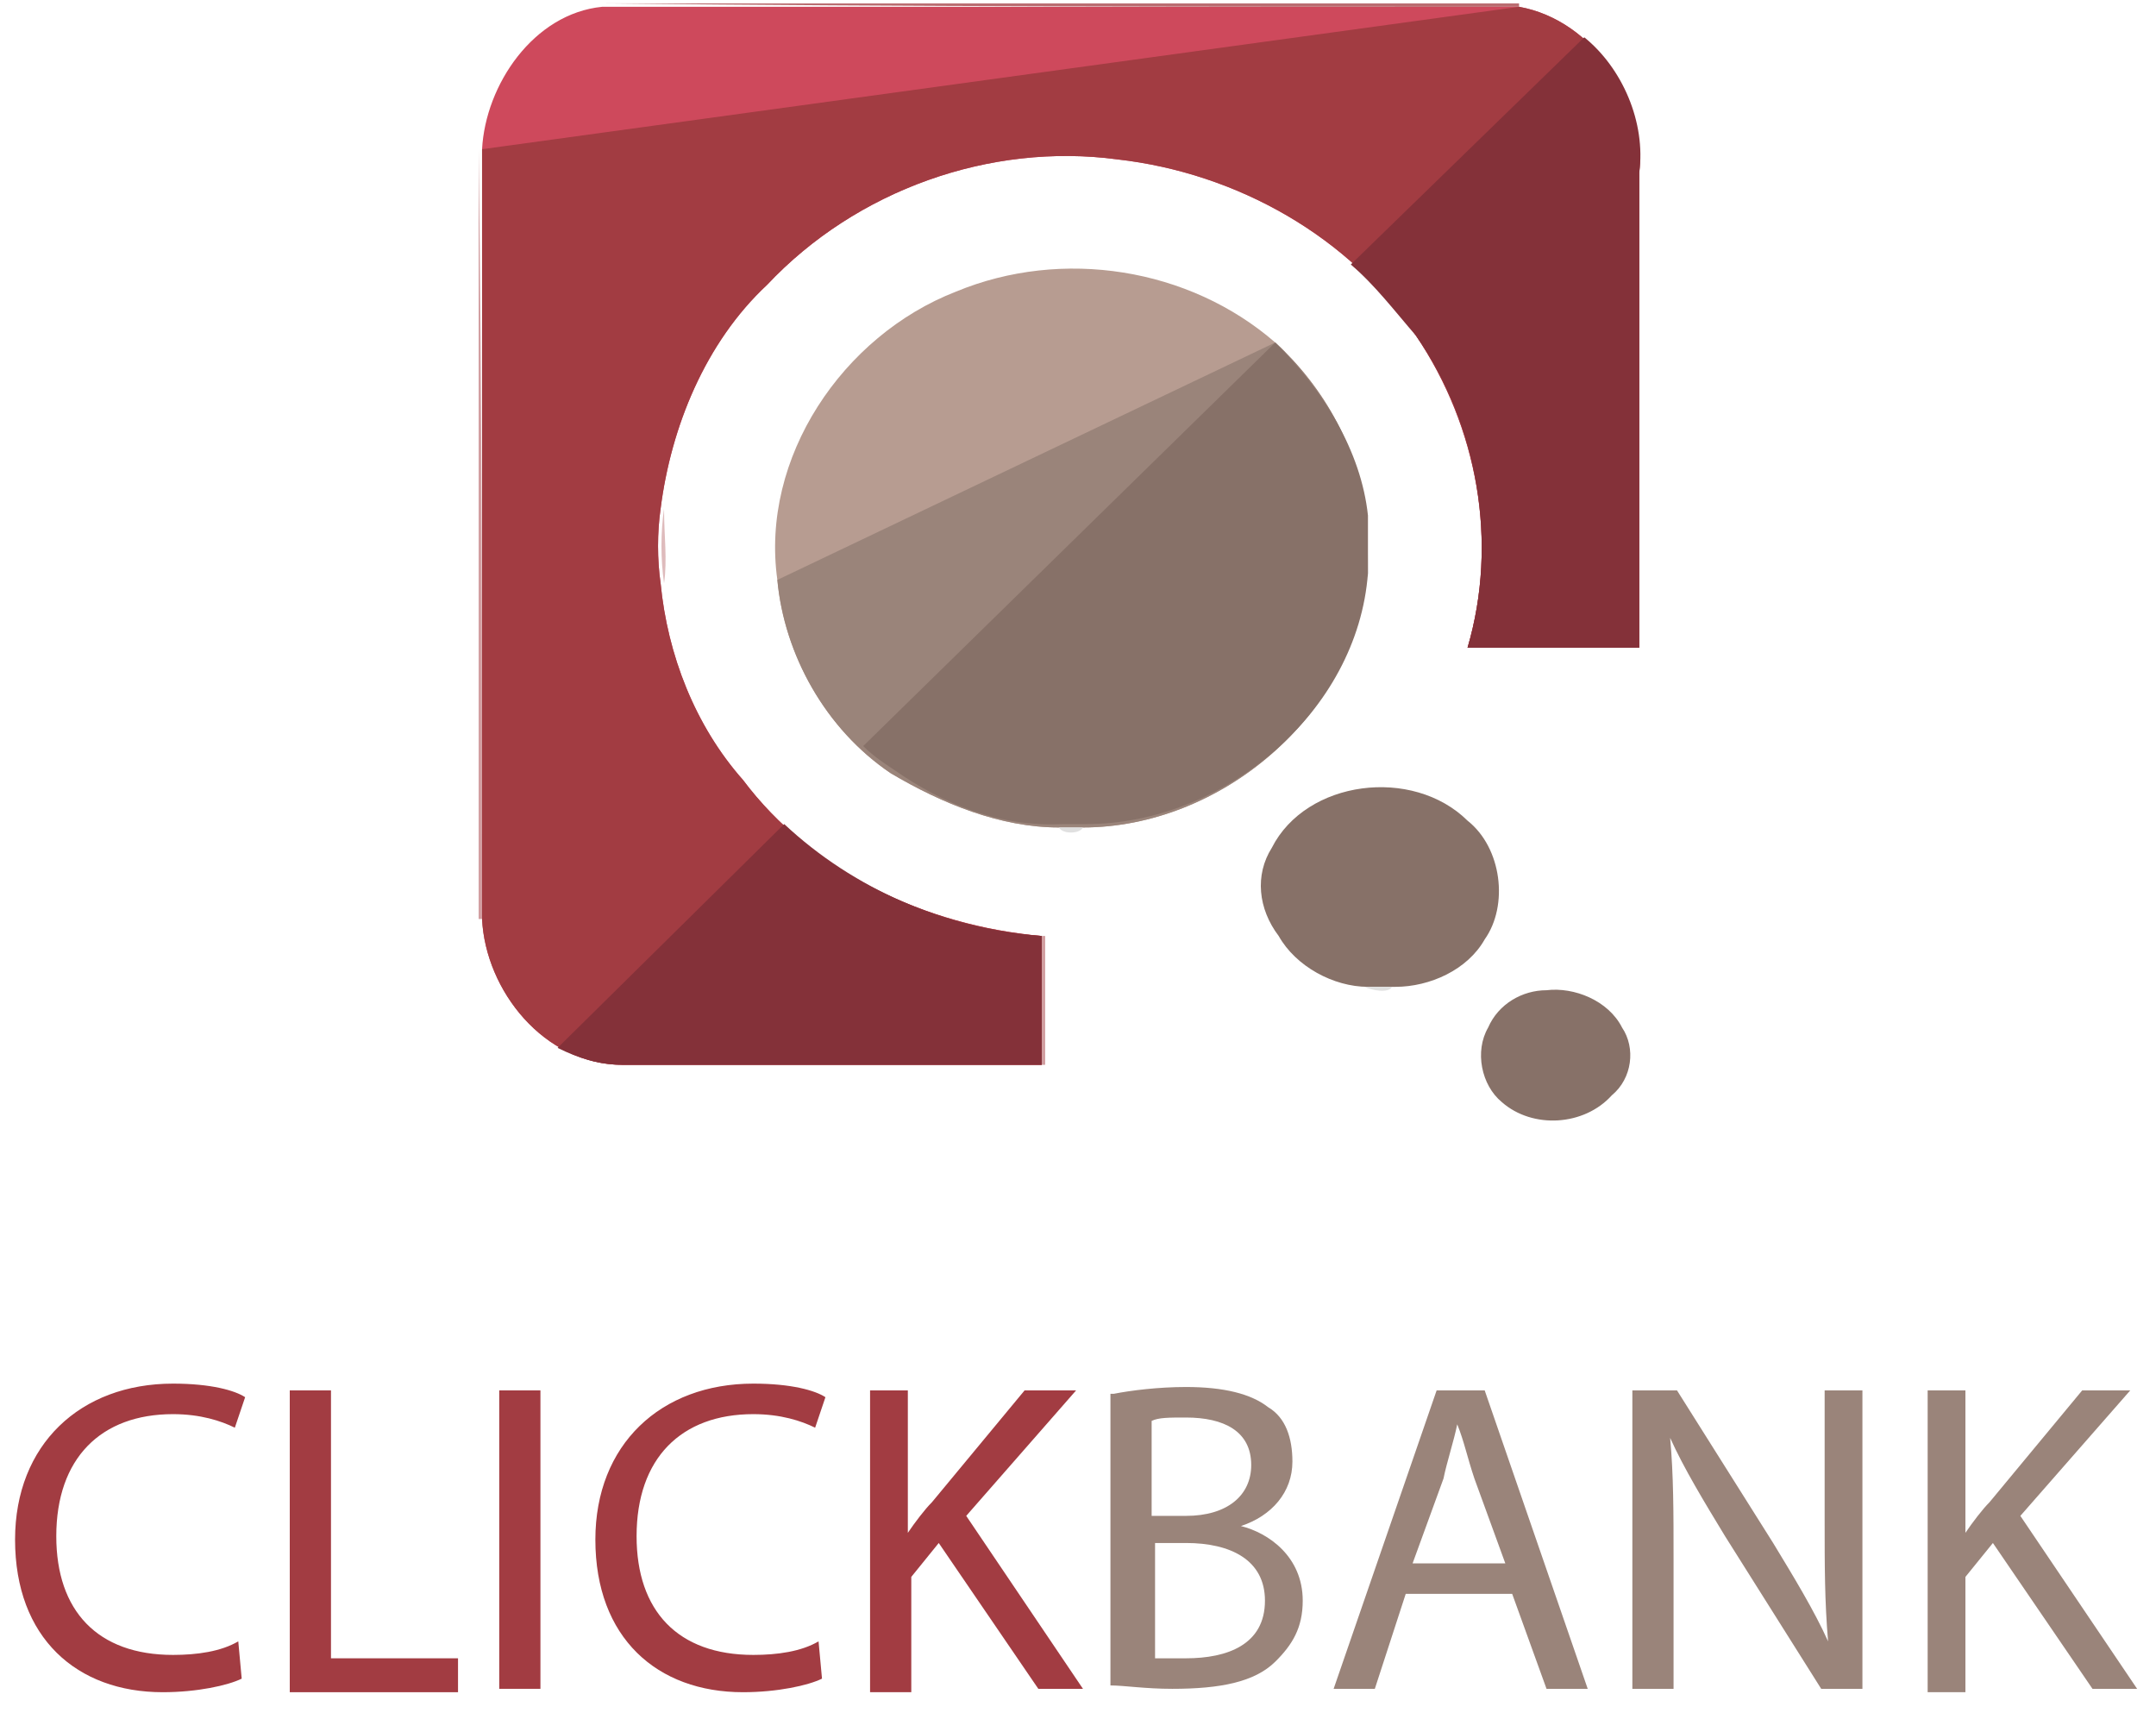
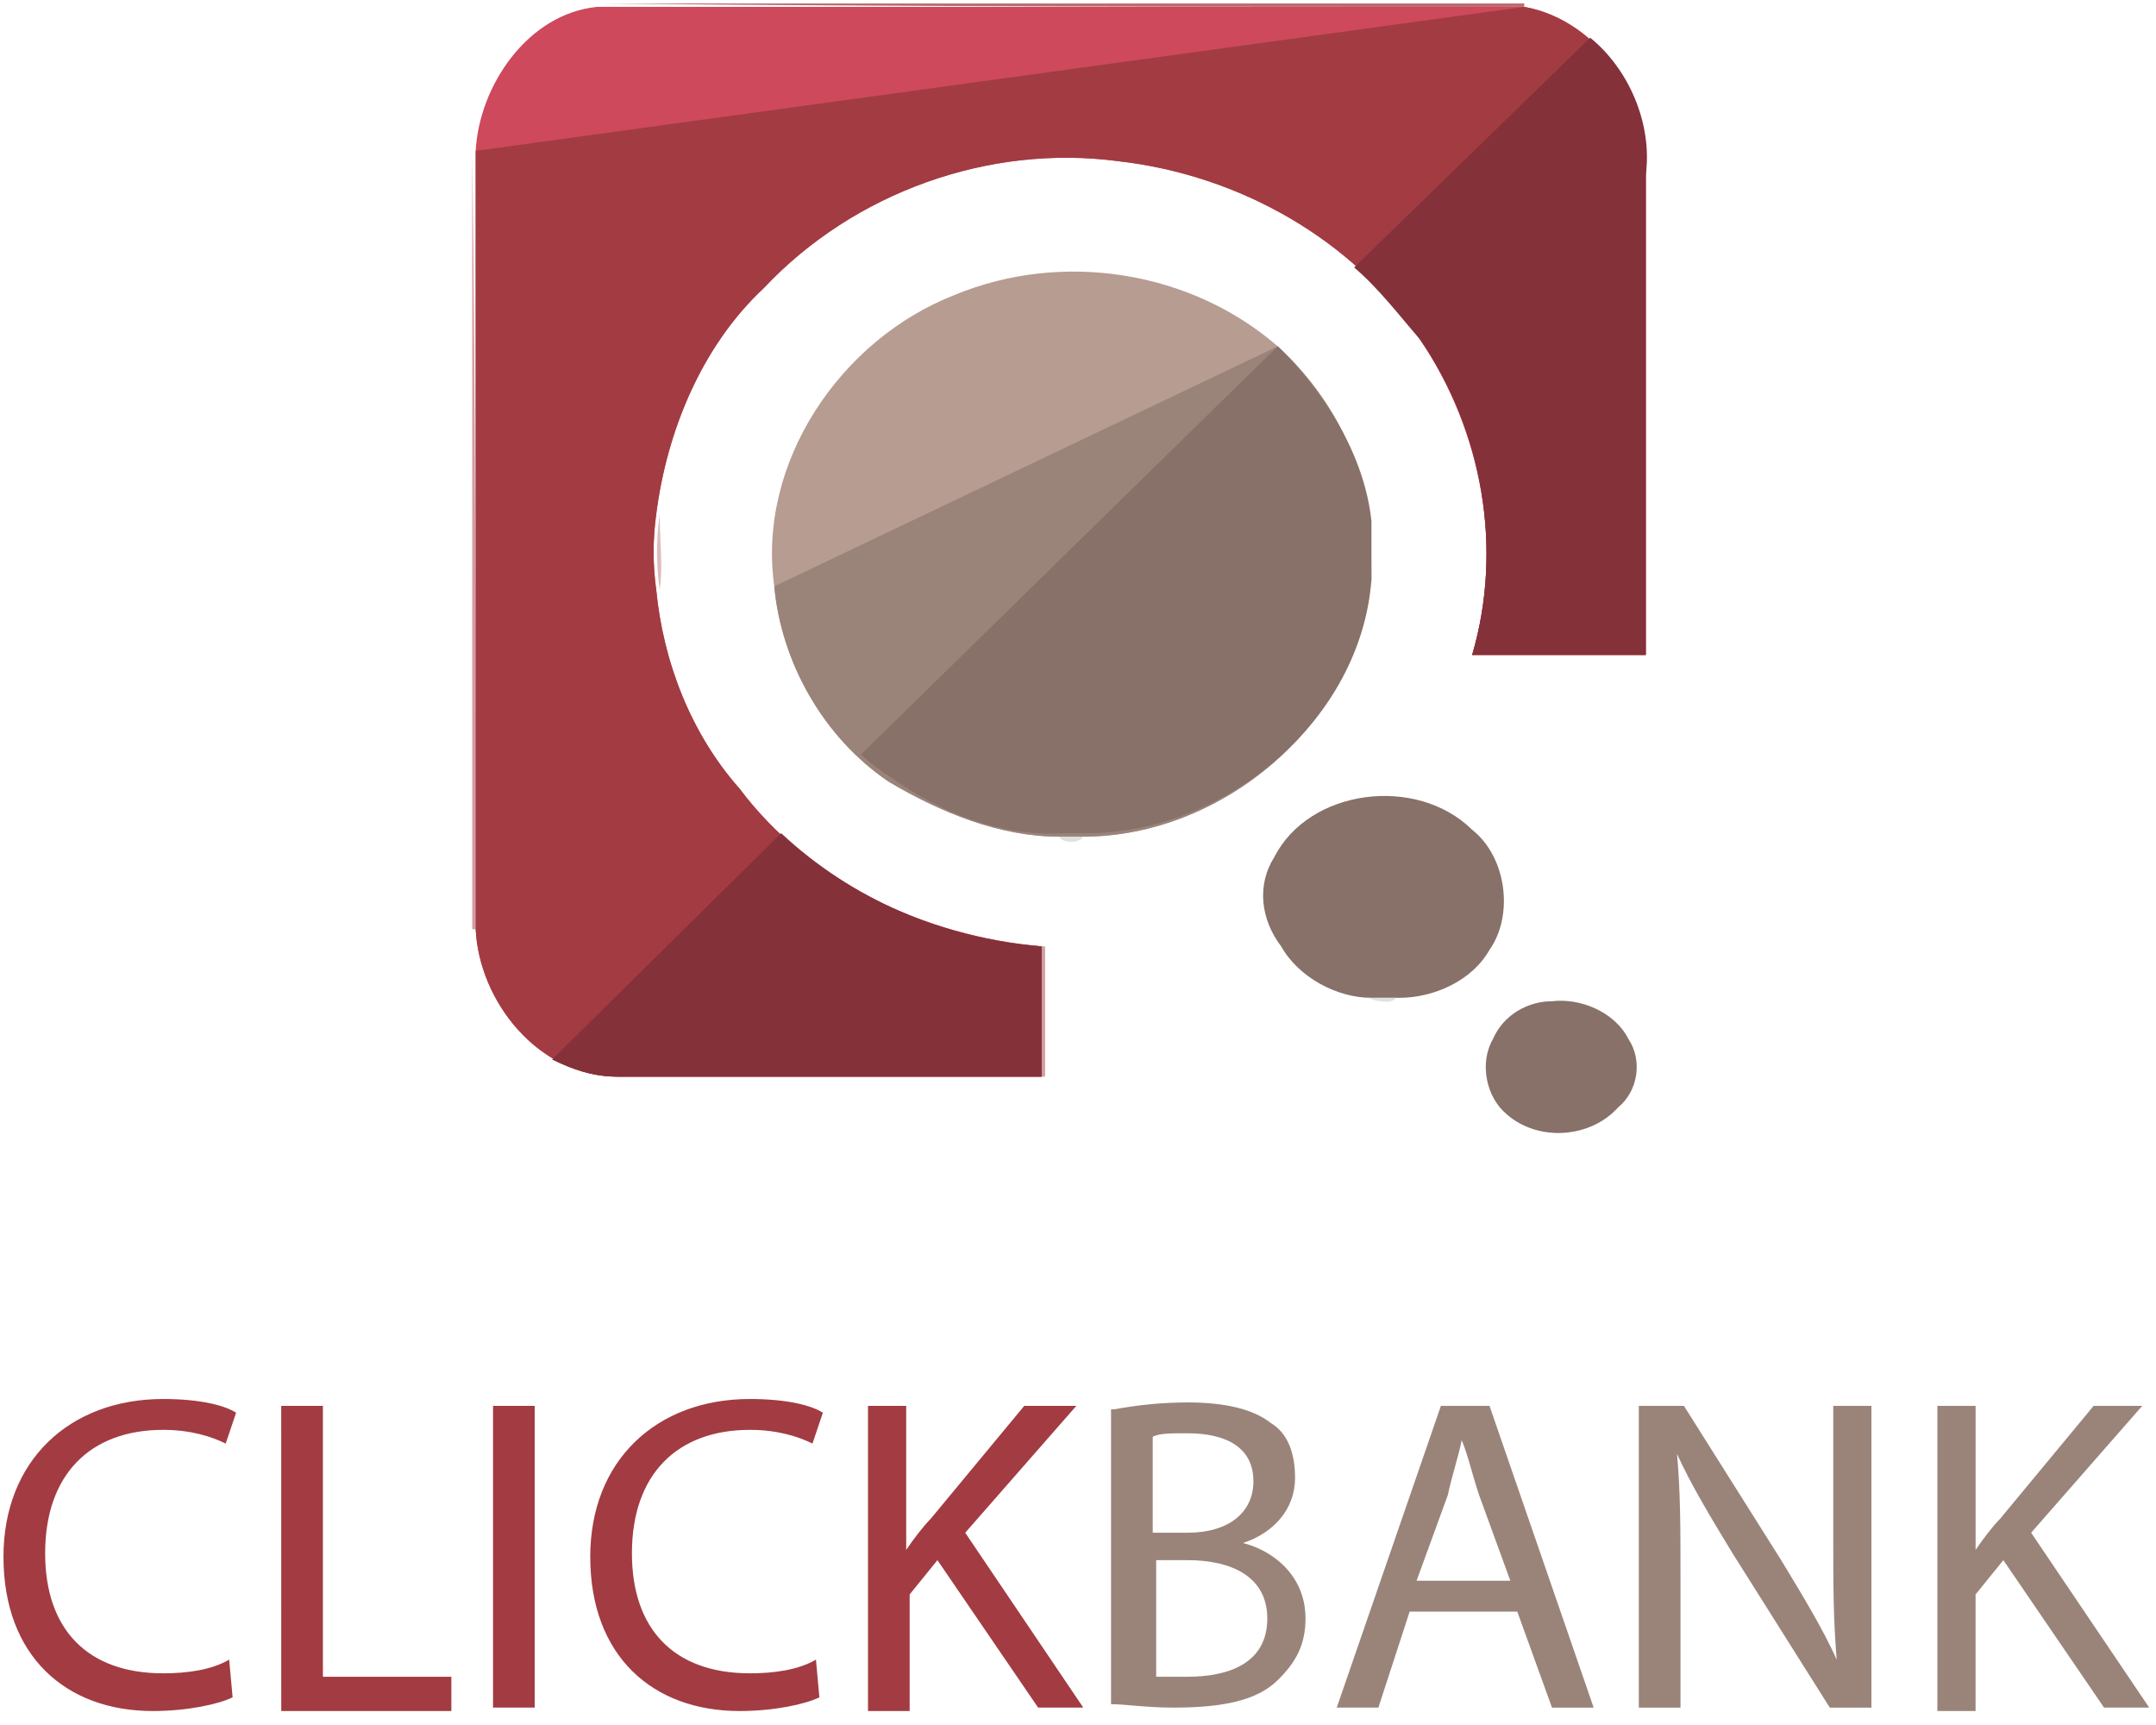
- <svg xmlns="http://www.w3.org/2000/svg" width="102px" height="81px" viewBox="0 0 102 81" version="1.1">
-   <defs />
-   <g id="Page-1" stroke="none" stroke-width="1" fill="none" fill-rule="evenodd">
-     <g id="Desktop" transform="translate(-517, -5278)" fill-rule="nonzero">
-       <g id="footer" transform="translate(0, 5246)">
-         <g id="if__Click_Bank_1156714" transform="translate(517.5508, 32)">
-           <g id="Group">
-             <g transform="translate(0, 65.18528)" id="Shape">
-               <path d="M10.884,14.219 C10.234,14.54 8.772,14.86 7.148,14.86 C3.087,14.86 0.162,12.294 0.162,7.642 C0.162,3.15 3.249,0.263 7.635,0.263 C9.422,0.263 10.559,0.584 11.047,0.905 L10.559,2.348 C9.909,2.027 8.935,1.707 7.635,1.707 C4.224,1.707 2.112,3.792 2.112,7.481 C2.112,11.011 4.061,13.096 7.635,13.096 C8.772,13.096 9.909,12.935 10.722,12.454 L10.884,14.219 Z" fill="#A23C42" />
-               <polygon fill="#A23C42" points="13.158 0.584 15.108 0.584 15.108 13.256 21.118 13.256 21.118 14.86 13.158 14.86" />
-               <polygon fill="#A23C42" points="25.017 0.584 25.017 14.7 23.068 14.7 23.068 0.584" />
-               <path d="M38.338,14.219 C37.688,14.54 36.226,14.86 34.602,14.86 C30.54,14.86 27.616,12.294 27.616,7.642 C27.616,3.15 30.703,0.263 35.089,0.263 C36.876,0.263 38.013,0.584 38.5,0.905 L38.013,2.348 C37.363,2.027 36.389,1.707 35.089,1.707 C31.677,1.707 29.566,3.792 29.566,7.481 C29.566,11.011 31.515,13.096 35.089,13.096 C36.226,13.096 37.363,12.935 38.175,12.454 L38.338,14.219 Z" fill="#A23C42" />
-               <path d="M40.612,0.584 L42.399,0.584 L42.399,7.321 L42.399,7.321 C42.724,6.84 43.211,6.198 43.536,5.877 L47.922,0.584 L50.359,0.584 L45.161,6.519 L50.684,14.7 L48.572,14.7 L43.861,7.802 L42.562,9.406 L42.562,14.86 L40.612,14.86 L40.612,0.584 Z" fill="#A23C42" />
-               <path d="M52.146,0.744 C52.958,0.584 54.258,0.423 55.557,0.423 C57.344,0.423 58.644,0.744 59.456,1.386 C60.268,1.867 60.593,2.829 60.593,3.952 C60.593,5.396 59.619,6.519 58.157,7 L58.157,7 C59.456,7.321 61.081,8.444 61.081,10.529 C61.081,11.813 60.593,12.615 59.781,13.417 C58.806,14.379 57.182,14.7 54.908,14.7 C53.608,14.7 52.633,14.54 51.984,14.54 L51.984,0.744 L52.146,0.744 Z M53.933,6.519 L55.557,6.519 C57.507,6.519 58.644,5.556 58.644,4.113 C58.644,2.509 57.344,1.867 55.557,1.867 C54.745,1.867 54.258,1.867 53.933,2.027 L53.933,6.519 Z M53.933,13.256 C54.258,13.256 54.745,13.256 55.557,13.256 C57.507,13.256 59.294,12.615 59.294,10.529 C59.294,8.604 57.669,7.802 55.557,7.802 L54.095,7.802 L54.095,13.256 L53.933,13.256 Z" fill="#9A847A" />
-               <path d="M65.954,10.208 L64.492,14.7 L62.543,14.7 L67.416,0.584 L69.69,0.584 L74.564,14.7 L72.615,14.7 L70.99,10.208 L65.954,10.208 Z M70.665,8.765 L69.203,4.754 C68.878,3.792 68.716,2.99 68.391,2.188 L68.391,2.188 C68.228,2.99 67.904,3.952 67.741,4.754 L66.279,8.765 L70.665,8.765 Z" fill="#9A847A" />
-               <path d="M76.676,14.7 L76.676,0.584 L78.788,0.584 L83.336,7.802 C84.311,9.406 85.286,11.011 85.935,12.454 L85.935,12.454 C85.773,10.529 85.773,8.925 85.773,6.679 L85.773,0.584 L87.56,0.584 L87.56,14.7 L85.61,14.7 L81.062,7.481 C80.087,5.877 79.113,4.273 78.463,2.829 L78.463,2.829 C78.625,4.594 78.625,6.359 78.625,8.604 L78.625,14.7 L76.676,14.7 Z" fill="#9A847A" />
-               <path d="M90.646,0.584 L92.433,0.584 L92.433,7.321 L92.433,7.321 C92.758,6.84 93.246,6.198 93.57,5.877 L97.957,0.584 L100.231,0.584 L95.032,6.519 L100.556,14.7 L98.444,14.7 L93.733,7.802 L92.433,9.406 L92.433,14.86 L90.646,14.86 L90.646,0.584 L90.646,0.584 Z" fill="#9A847A" />
-             </g>
-             <g transform="translate(21.11833, 0)" id="Shape">
-               <path d="M6.823,0.16 C21.281,0.16 35.739,0.16 50.197,0.16 L50.197,0.321 C35.739,0.321 21.281,0.321 6.823,0.16 L6.823,0.16 Z" fill="#BA6D71" />
-               <path d="M0.975,7.058 L0.975,7.058 C1.137,19.249 1.137,31.28 1.137,43.472 L0.975,43.472 C0.975,31.28 0.975,19.249 0.975,7.058 Z" fill="#D29EA1" />
-               <g transform="translate(1.033363, 0)">
-                 <path d="M0.104,7.058 C0.266,4.01 2.541,0.642 5.789,0.321 C20.247,0.321 34.705,0.321 49.163,0.321 C52.737,0.962 55.174,4.812 54.849,8.181 C54.849,15.72 54.849,23.099 54.849,30.639 C52.087,30.639 49.326,30.639 46.727,30.639 C48.189,25.666 47.214,20.212 44.29,15.881 C41.203,11.229 35.842,8.181 30.157,7.539 C24.146,6.737 17.811,8.983 13.587,13.475 C10.663,16.202 9.038,20.212 8.551,24.062 C8.389,25.185 8.389,26.468 8.551,27.591 C8.876,30.96 10.176,34.328 12.45,36.895 C15.699,41.226 21.06,43.793 26.583,44.274 C26.583,46.359 26.583,48.284 26.583,50.369 C19.923,50.369 13.425,50.369 6.764,50.369 C3.028,50.369 0.266,46.84 0.104,43.472 C0.104,31.28 0.104,19.249 0.104,7.058 Z" fill="#CE495C" />
-                 <path d="M49.163,0.321 C52.737,0.962 55.174,4.812 54.849,8.181 C54.849,15.72 54.849,23.099 54.849,30.639 C52.087,30.639 49.326,30.639 46.727,30.639 C48.189,25.666 47.214,20.212 44.29,15.881 C41.203,11.229 35.842,8.181 30.157,7.539 C24.146,6.737 17.811,8.983 13.587,13.475 C10.663,16.202 9.038,20.212 8.551,24.062 C8.389,25.185 8.389,26.468 8.551,27.591 C8.876,30.96 10.176,34.328 12.45,36.895 C15.699,41.226 21.06,43.793 26.583,44.274 C26.583,46.359 26.583,48.284 26.583,50.369 C19.923,50.369 13.425,50.369 6.764,50.369 C3.028,50.369 0.266,46.84 0.104,43.472 C0.104,31.28 0.104,19.249 0.104,7.058" fill="#A23C42" />
-                 <g transform="translate(13.58702, 12.6377)">
-                   <path d="M8.935,1.158 C13.971,-0.928 19.981,0.035 24.042,3.564 C26.317,5.649 28.104,8.697 28.266,11.905 C28.266,12.868 28.266,13.67 28.266,14.632 C27.779,21.209 21.443,26.503 14.945,26.503 C14.62,26.503 14.133,26.503 13.808,26.503 C11.047,26.503 8.285,25.38 5.848,23.936 C2.762,21.851 0.812,18.322 0.487,14.793 C-0.325,9.018 3.574,3.243 8.935,1.158 Z" fill="#B79C91" />
-                   <path d="M24.042,3.564 C26.317,5.649 28.104,8.697 28.266,11.905 C28.266,12.868 28.266,13.67 28.266,14.632 C27.779,21.209 21.443,26.503 14.945,26.503 C14.62,26.503 14.133,26.503 13.808,26.503 C11.047,26.503 8.285,25.38 5.848,23.936 C2.762,21.851 0.812,18.322 0.487,14.793" fill="#9A847A" />
-                   <path d="M23.88,27.465 C25.504,24.257 30.54,23.615 33.14,26.182 C34.764,27.465 35.089,30.192 33.952,31.796 C33.14,33.24 31.353,34.042 29.728,34.042 C29.241,34.042 28.916,34.042 28.429,34.042 C26.804,34.042 25.017,33.08 24.205,31.636 C23.23,30.353 23.068,28.749 23.88,27.465 Z" fill="#877168" />
-                 </g>
-               </g>
-               <path d="M9.747,27.591 C9.584,26.468 9.584,25.185 9.747,24.062 C9.747,25.345 9.909,26.468 9.747,27.591 Z" fill="#DEBBBC" />
-               <path d="M42.886,24.543 L42.886,24.543 C43.049,25.506 43.049,26.308 43.049,27.27 L42.886,27.27 C42.886,26.308 42.886,25.506 42.886,24.543 Z" fill="#D0D1D1" />
-               <g transform="translate(27.61628, 38.49893)" fill="#E0E0E0">
-                 <path d="M0.812,0.642 C1.137,0.642 1.624,0.642 1.949,0.642 C1.787,0.962 0.975,0.962 0.812,0.642 Z" />
-                 <path d="M15.27,8.181 C15.758,8.181 16.082,8.181 16.57,8.181 C16.407,8.502 15.595,8.341 15.27,8.181 L15.27,8.181 Z" />
-               </g>
-               <path d="M27.616,44.274 L27.779,44.274 C27.779,46.359 27.779,48.444 27.779,50.369 L27.616,50.369 C27.616,48.444 27.616,46.359 27.616,44.274 Z" fill="#D19EA0" />
-               <path d="M51.496,46.84 C52.796,46.68 54.42,47.322 55.07,48.605 C55.72,49.567 55.557,51.011 54.583,51.813 C53.283,53.257 50.846,53.417 49.384,52.134 C48.41,51.332 48.085,49.728 48.735,48.605 C49.222,47.482 50.359,46.84 51.496,46.84 Z" fill="#877168" />
-             </g>
-           </g>
-           <path d="M59.781,16.202 C59.781,16.202 59.619,16.202 59.781,16.202 L40.287,35.291 C40.775,35.772 41.262,36.093 41.749,36.414 C44.024,38.018 46.785,39.141 49.709,38.98 C50.034,38.98 50.522,38.98 50.846,38.98 C57.344,38.98 63.68,33.687 64.167,27.11 C64.167,26.147 64.167,25.185 64.167,24.383 C63.842,21.335 62.055,18.447 59.781,16.202 Z" id="Shape" fill="#877168" />
-           <g id="Group" transform="translate(25.79403, 1.604122)" fill="#843139">
-             <path d="M0.035,47.963 C1.01,48.444 1.985,48.765 3.122,48.765 C9.782,48.765 16.28,48.765 22.941,48.765 C22.941,46.68 22.941,44.755 22.941,42.67 C18.392,42.349 14.006,40.424 10.757,37.376 L0.035,47.963 Z" id="Shape" />
-             <path d="M48.607,0.16 L37.561,10.908 C38.698,11.871 39.673,13.154 40.647,14.277 C43.572,18.447 44.546,24.062 43.084,29.035 C45.846,29.035 48.607,29.035 51.207,29.035 C51.207,21.495 51.207,14.116 51.207,6.577 C51.532,4.171 50.394,1.604 48.607,0.16 Z" id="Shape" />
-           </g>
-         </g>
+ <svg xmlns="http://www.w3.org/2000/svg" width="100" height="80" viewBox="0 0 100 80">
+   <g fill="none" fill-rule="nonzero">
+     <path fill="#A23C42" d="M10.79 78.716c-.644.318-2.094.636-3.704.636-4.026 0-6.925-2.544-6.925-7.156 0-4.452 3.06-7.315 7.408-7.315 1.771 0 2.899.318 3.382.636l-.483 1.431c-.644-.318-1.61-.636-2.9-.636-3.38 0-5.474 2.068-5.474 5.725 0 3.499 1.932 5.566 5.475 5.566 1.127 0 2.255-.16 3.06-.636l.16 1.75zM13.044 65.2h1.933v12.562h5.958v1.59h-7.89zM24.8 65.2v13.993h-1.932V65.2zM38.006 78.716c-.644.318-2.094.636-3.704.636-4.026 0-6.925-2.544-6.925-7.156 0-4.452 3.06-7.315 7.408-7.315 1.771 0 2.899.318 3.382.636l-.483 1.431c-.644-.318-1.61-.636-2.9-.636-3.38 0-5.474 2.068-5.474 5.725 0 3.499 1.932 5.566 5.475 5.566 1.127 0 2.255-.16 3.06-.636l.16 1.75zM40.26 65.2h1.772v6.678c.322-.477.805-1.113 1.127-1.431l4.348-5.248h2.416l-5.154 5.884 5.476 8.11H48.15l-4.67-6.838-1.288 1.59v5.407H40.26V65.2z" />
+     <path fill="#9A847A" d="M51.694 65.358a18.733 18.733 0 0 1 3.382-.318c1.772 0 3.06.318 3.865.954.805.477 1.127 1.432 1.127 2.545 0 1.43-.966 2.544-2.415 3.021 1.288.318 2.899 1.431 2.899 3.499 0 1.272-.484 2.067-1.289 2.862-.966.954-2.576 1.272-4.831 1.272-1.288 0-2.255-.159-2.899-.159V65.358h.161zm1.772 5.725h1.61c1.933 0 3.06-.954 3.06-2.385 0-1.59-1.288-2.227-3.06-2.227-.805 0-1.288 0-1.61.16v4.452zm0 6.679h1.61c1.933 0 3.704-.636 3.704-2.703 0-1.909-1.61-2.704-3.704-2.704h-1.45v5.407h-.16zM65.383 74.74l-1.45 4.453h-1.932L66.832 65.2h2.255l4.831 13.994h-1.933l-1.61-4.452h-4.992zm4.67-1.43l-1.45-3.976c-.321-.954-.483-1.75-.805-2.545-.16.796-.483 1.75-.644 2.545l-1.45 3.975h4.349zM76.012 79.193V65.2h2.093l4.51 7.156c.965 1.59 1.932 3.18 2.576 4.612-.161-1.908-.161-3.499-.161-5.725V65.2H86.8v13.994H84.87l-4.51-7.156c-.966-1.59-1.932-3.18-2.576-4.611.161 1.749.161 3.498.161 5.724v6.043h-1.932zM89.861 65.2h1.772v6.678c.322-.477.805-1.113 1.127-1.431l4.348-5.248h2.254l-5.153 5.884 5.476 8.11H97.59l-4.67-6.838-1.288 1.59v5.407H89.86V65.2z" />
+     <g>
+       <path fill="#BA6D71" d="M27.7.159h42.997v.159c-14.333 0-28.665 0-42.998-.159z" />
+       <path fill="#D29EA1" d="M21.902 6.997c.16 12.086.16 24.012.16 36.098h-.16V6.997z" />
+       <path fill="#CE495C" d="M22.063 6.997c.16-3.021 2.415-6.36 5.636-6.679h42.998c3.543.636 5.959 4.453 5.637 7.792v22.263h-8.052c1.449-4.93.483-10.336-2.416-14.63-3.06-4.611-8.374-7.633-14.01-8.269-5.96-.795-12.24 1.431-16.427 5.884-2.899 2.703-4.51 6.679-4.992 10.495a12.727 12.727 0 0 0 0 3.499c.322 3.34 1.61 6.679 3.865 9.223 3.22 4.294 8.535 6.838 14.01 7.315v6.043H28.665c-3.704 0-6.441-3.498-6.602-6.838V6.997z" />
+       <path fill="#A23C42" d="M70.697.318c3.543.636 5.959 4.453 5.637 7.792v22.263h-8.052c1.449-4.93.483-10.336-2.416-14.63-3.06-4.611-8.374-7.633-14.01-8.269-5.96-.795-12.24 1.431-16.427 5.884-2.899 2.703-4.51 6.679-4.992 10.495a12.727 12.727 0 0 0 0 3.499c.322 3.34 1.61 6.679 3.865 9.223 3.22 4.294 8.535 6.838 14.01 7.315v6.043H28.665c-3.704 0-6.441-3.498-6.602-6.838V6.997" />
+       <path fill="#B79C91" d="M44.286 13.676c4.993-2.067 10.951-1.113 14.977 2.385 2.255 2.068 4.026 5.089 4.187 8.27v2.703c-.483 6.52-6.763 11.767-13.205 11.767h-1.127c-2.738 0-5.476-1.113-7.891-2.544-3.06-2.067-4.993-5.566-5.315-9.064-.805-5.725 3.06-11.45 8.374-13.517z" />
+       <path fill="#9A847A" d="M59.263 16.061c2.255 2.068 4.026 5.089 4.187 8.27v2.703c-.483 6.52-6.763 11.767-13.205 11.767h-1.127c-2.738 0-5.476-1.113-7.891-2.544-3.06-2.067-4.993-5.566-5.315-9.064" />
+       <path fill="#877168" d="M59.102 39.756c1.61-3.18 6.603-3.817 9.18-1.273 1.61 1.273 1.932 3.976.805 5.566-.805 1.431-2.577 2.227-4.187 2.227H63.61c-1.61 0-3.382-.955-4.187-2.386-.966-1.272-1.127-2.862-.322-4.134z" />
+       <path fill="#DEBBBC" d="M30.598 27.352a12.727 12.727 0 0 1 0-3.499c0 1.273.16 2.386 0 3.499z" />
+       <path fill="#D0D1D1" d="M63.45 24.33c.161.955.161 1.75.161 2.704h-.16V24.33z" />
+       <g fill="#E0E0E0">
+         <path d="M49.118 38.801h1.127c-.161.319-.966.319-1.127 0zM63.45 46.276h1.289c-.161.318-.967.159-1.289 0z" />
      </g>
+       <path fill="#D19EA0" d="M48.312 43.89h.161v6.043h-.16V43.89z" />
+       <path fill="#877168" d="M71.985 46.435c1.289-.16 2.9.477 3.543 1.749.645.954.484 2.385-.483 3.18-1.288 1.431-3.704 1.59-5.153.318-.966-.795-1.288-2.385-.644-3.498.483-1.113 1.61-1.75 2.737-1.75z" />
+     </g>
+     <path fill="#877168" d="M59.263 16.061s-.16 0 0 0L39.938 34.985c.483.477.966.795 1.45 1.113 2.254 1.59 4.992 2.703 7.89 2.544h1.128c6.442 0 12.722-5.247 13.205-11.767V24.17c-.322-3.021-2.093-5.883-4.348-8.11z" />
+     <g fill="#843139">
+       <path d="M25.606 49.138c.966.477 1.932.795 3.06.795h19.646V43.89c-4.509-.318-8.857-2.226-12.078-5.248L25.606 49.138zM73.757 1.75l-10.95 10.654c1.126.954 2.093 2.226 3.059 3.34 2.899 4.134 3.865 9.7 2.416 14.63h8.052V8.11c.322-2.385-.806-4.93-2.577-6.36z" />
    </g>
  </g>
</svg>
